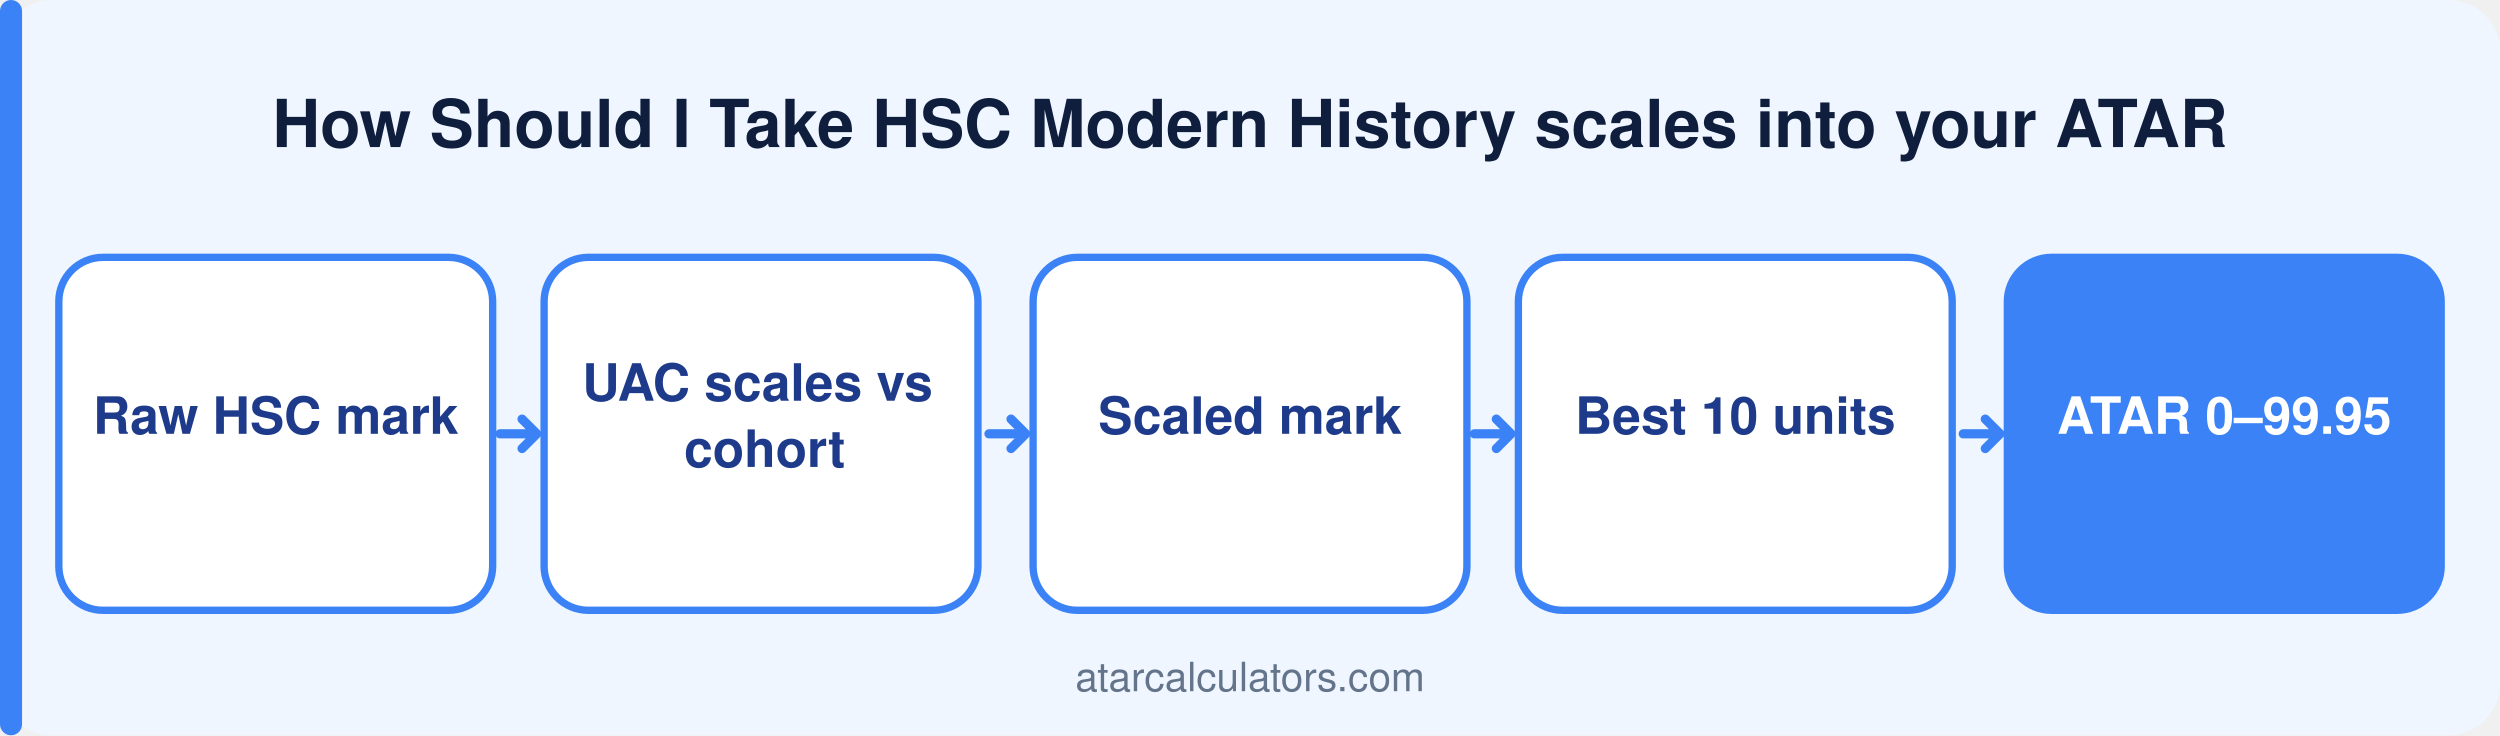
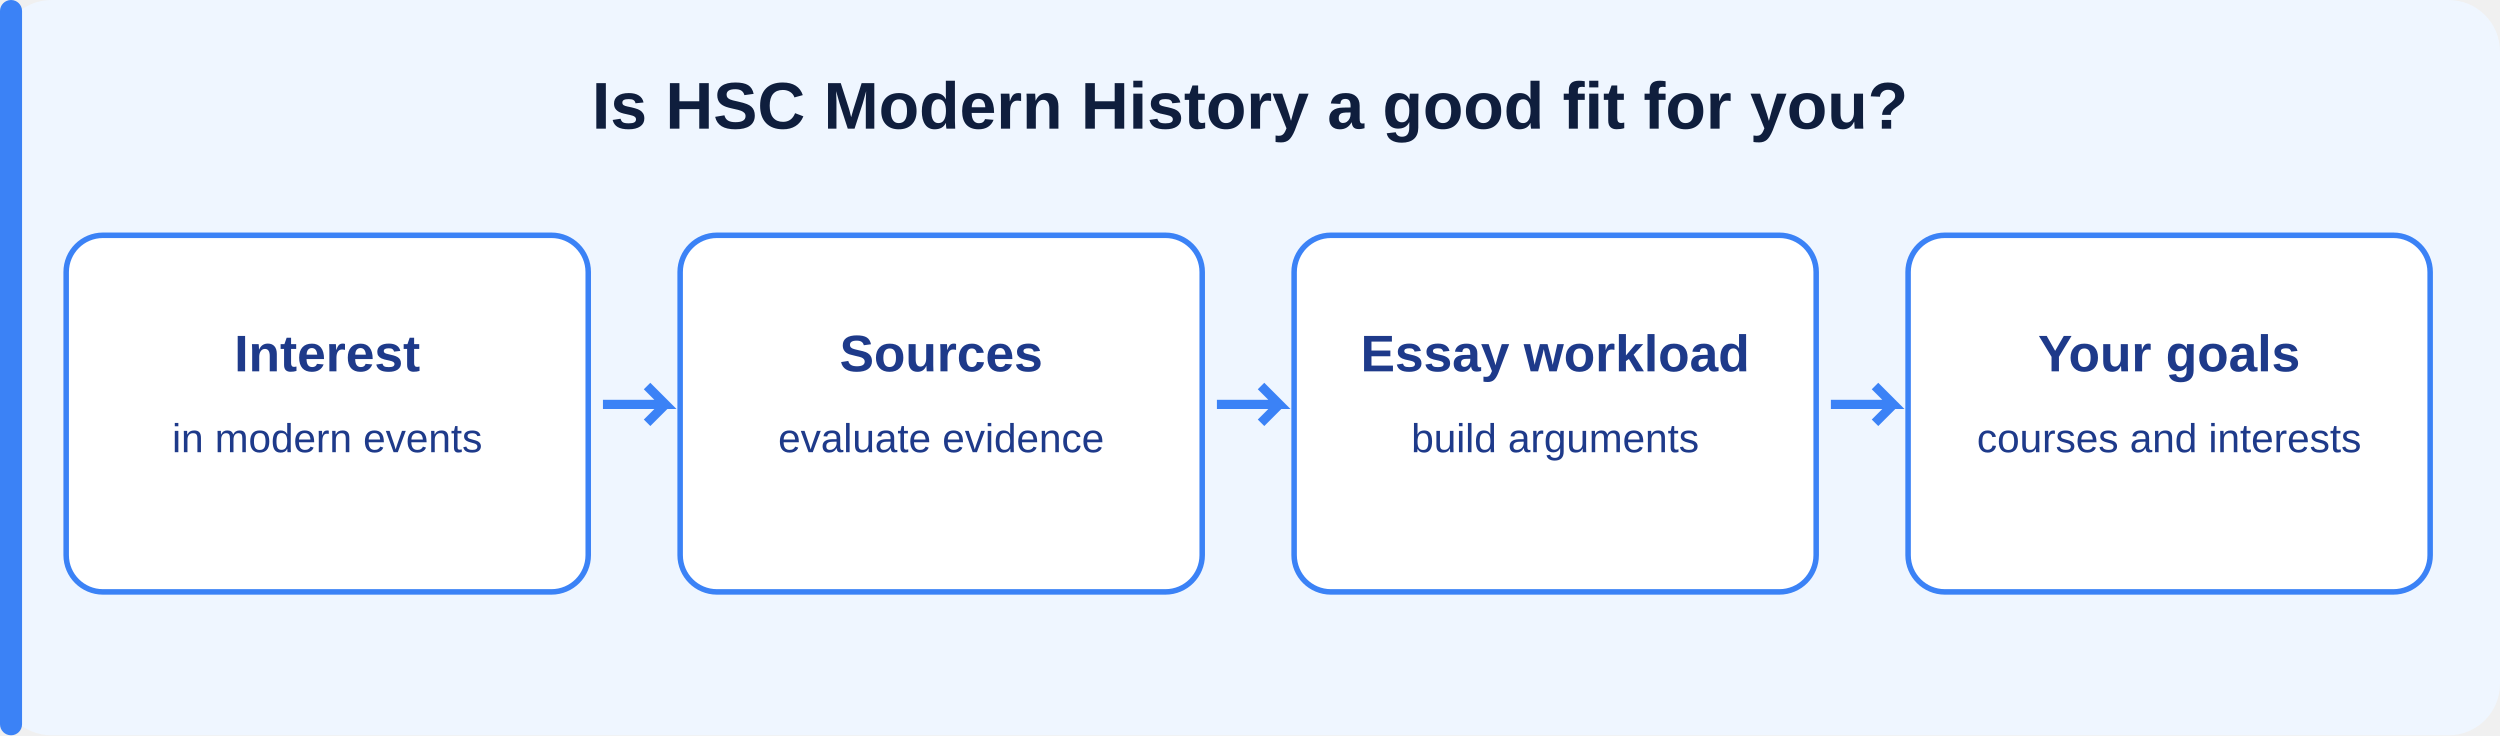
- <svg xmlns="http://www.w3.org/2000/svg" width="680" height="200" viewBox="0 0 680 200" font-family="Helvetica,Arial,sans-serif" role="img">
+ <svg xmlns="http://www.w3.org/2000/svg" width="680" height="200" viewBox="0 0 680 200" role="img" aria-labelledby="modern-title modern-desc">
  <rect width="680" height="200" rx="14" fill="#EFF6FF" />
-   <rect x="0" y="0" width="6" height="200" rx="3" fill="#3B82F6" />
-   <text x="340.0" y="40" font-size="18" font-weight="800" fill="#0F1E3D" text-anchor="middle">How Should I Take HSC Modern History scales into your ATAR</text>
-   <rect x="16" y="70" width="118" height="96" rx="12" fill="#FFFFFF" stroke="#3B82F6" stroke-width="2" />
-   <text x="75" y="118" font-size="14" font-weight="700" fill="#1E3A8A" text-anchor="middle">
-     <tspan x="75" dy="0">Raw HSC mark</tspan>
-   </text>
-   <path d="M136 118.0 l10 0 m-4 -4 l4 4 l-4 4" stroke="#3B82F6" stroke-width="2.5" fill="none" stroke-linecap="round" stroke-linejoin="round" />
-   <rect x="148" y="70" width="118" height="96" rx="12" fill="#FFFFFF" stroke="#3B82F6" stroke-width="2" />
-   <text x="208" y="109" font-size="14" font-weight="700" fill="#1E3A8A" text-anchor="middle">
-     <tspan x="208" dy="0">UAC scales vs</tspan>
-     <tspan x="208" dy="18">cohort</tspan>
-   </text>
-   <path d="M269 118.0 l10 0 m-4 -4 l4 4 l-4 4" stroke="#3B82F6" stroke-width="2.5" fill="none" stroke-linecap="round" stroke-linejoin="round" />
-   <rect x="281" y="70" width="118" height="96" rx="12" fill="#FFFFFF" stroke="#3B82F6" stroke-width="2" />
-   <text x="340" y="118" font-size="14" font-weight="700" fill="#1E3A8A" text-anchor="middle">
-     <tspan x="340" dy="0">Scaled mark</tspan>
-   </text>
-   <path d="M401 118.0 l10 0 m-4 -4 l4 4 l-4 4" stroke="#3B82F6" stroke-width="2.5" fill="none" stroke-linecap="round" stroke-linejoin="round" />
-   <rect x="413" y="70" width="118" height="96" rx="12" fill="#FFFFFF" stroke="#3B82F6" stroke-width="2" />
-   <text x="472" y="118" font-size="14" font-weight="700" fill="#1E3A8A" text-anchor="middle">
-     <tspan x="472" dy="0">Best 10 units</tspan>
-   </text>
-   <path d="M534 118.0 l10 0 m-4 -4 l4 4 l-4 4" stroke="#3B82F6" stroke-width="2.5" fill="none" stroke-linecap="round" stroke-linejoin="round" />
-   <rect x="546" y="70" width="118" height="96" rx="12" fill="#3B82F6" stroke="#3B82F6" stroke-width="2" />
-   <text x="605" y="118" font-size="14" font-weight="700" fill="#FFFFFF" text-anchor="middle">
-     <tspan x="605" dy="0">ATAR 0–99.95</tspan>
-   </text>
-   <text x="340.0" y="188" font-size="11" fill="#64748B" text-anchor="middle">atarcalculators.com</text>
+   <rect width="6" height="200" rx="3" fill="#3B82F6" />
+   <text x="340" y="35" font-family="Arial,Helvetica,sans-serif" font-size="18" font-weight="700" fill="#0F1E3D" text-anchor="middle">Is HSC Modern History a good fit for you?</text>
+   <g font-family="Arial,Helvetica,sans-serif" fill="#1E3A8A" text-anchor="middle">
+     <rect x="18" y="64" width="142" height="97" rx="10" fill="#FFFFFF" stroke="#3B82F6" stroke-width="1.5" />
+     <text x="89" y="101" font-size="14" font-weight="700">Interest</text>
+     <text x="89" y="123" font-size="11">in modern events</text>
+     <rect x="185" y="64" width="142" height="97" rx="10" fill="#FFFFFF" stroke="#3B82F6" stroke-width="1.5" />
+     <text x="256" y="101" font-size="14" font-weight="700">Sources</text>
+     <text x="256" y="123" font-size="11">evaluate evidence</text>
+     <rect x="352" y="64" width="142" height="97" rx="10" fill="#FFFFFF" stroke="#3B82F6" stroke-width="1.5" />
+     <text x="423" y="101" font-size="14" font-weight="700">Essay workload</text>
+     <text x="423" y="123" font-size="11">build arguments</text>
+     <rect x="519" y="64" width="142" height="97" rx="10" fill="#FFFFFF" stroke="#3B82F6" stroke-width="1.5" />
+     <text x="590" y="101" font-size="14" font-weight="700">Your goals</text>
+     <text x="590" y="123" font-size="11">courses and interests</text>
+   </g>
+   <g stroke="#3B82F6" stroke-width="2.5" fill="none">
+     <path d="M164 110h17l-5 -5m5 5l-5 5" />
+     <path d="M331 110h17l-5 -5m5 5l-5 5" />
+     <path d="M498 110h17l-5 -5m5 5l-5 5" />
+   </g>
</svg>
